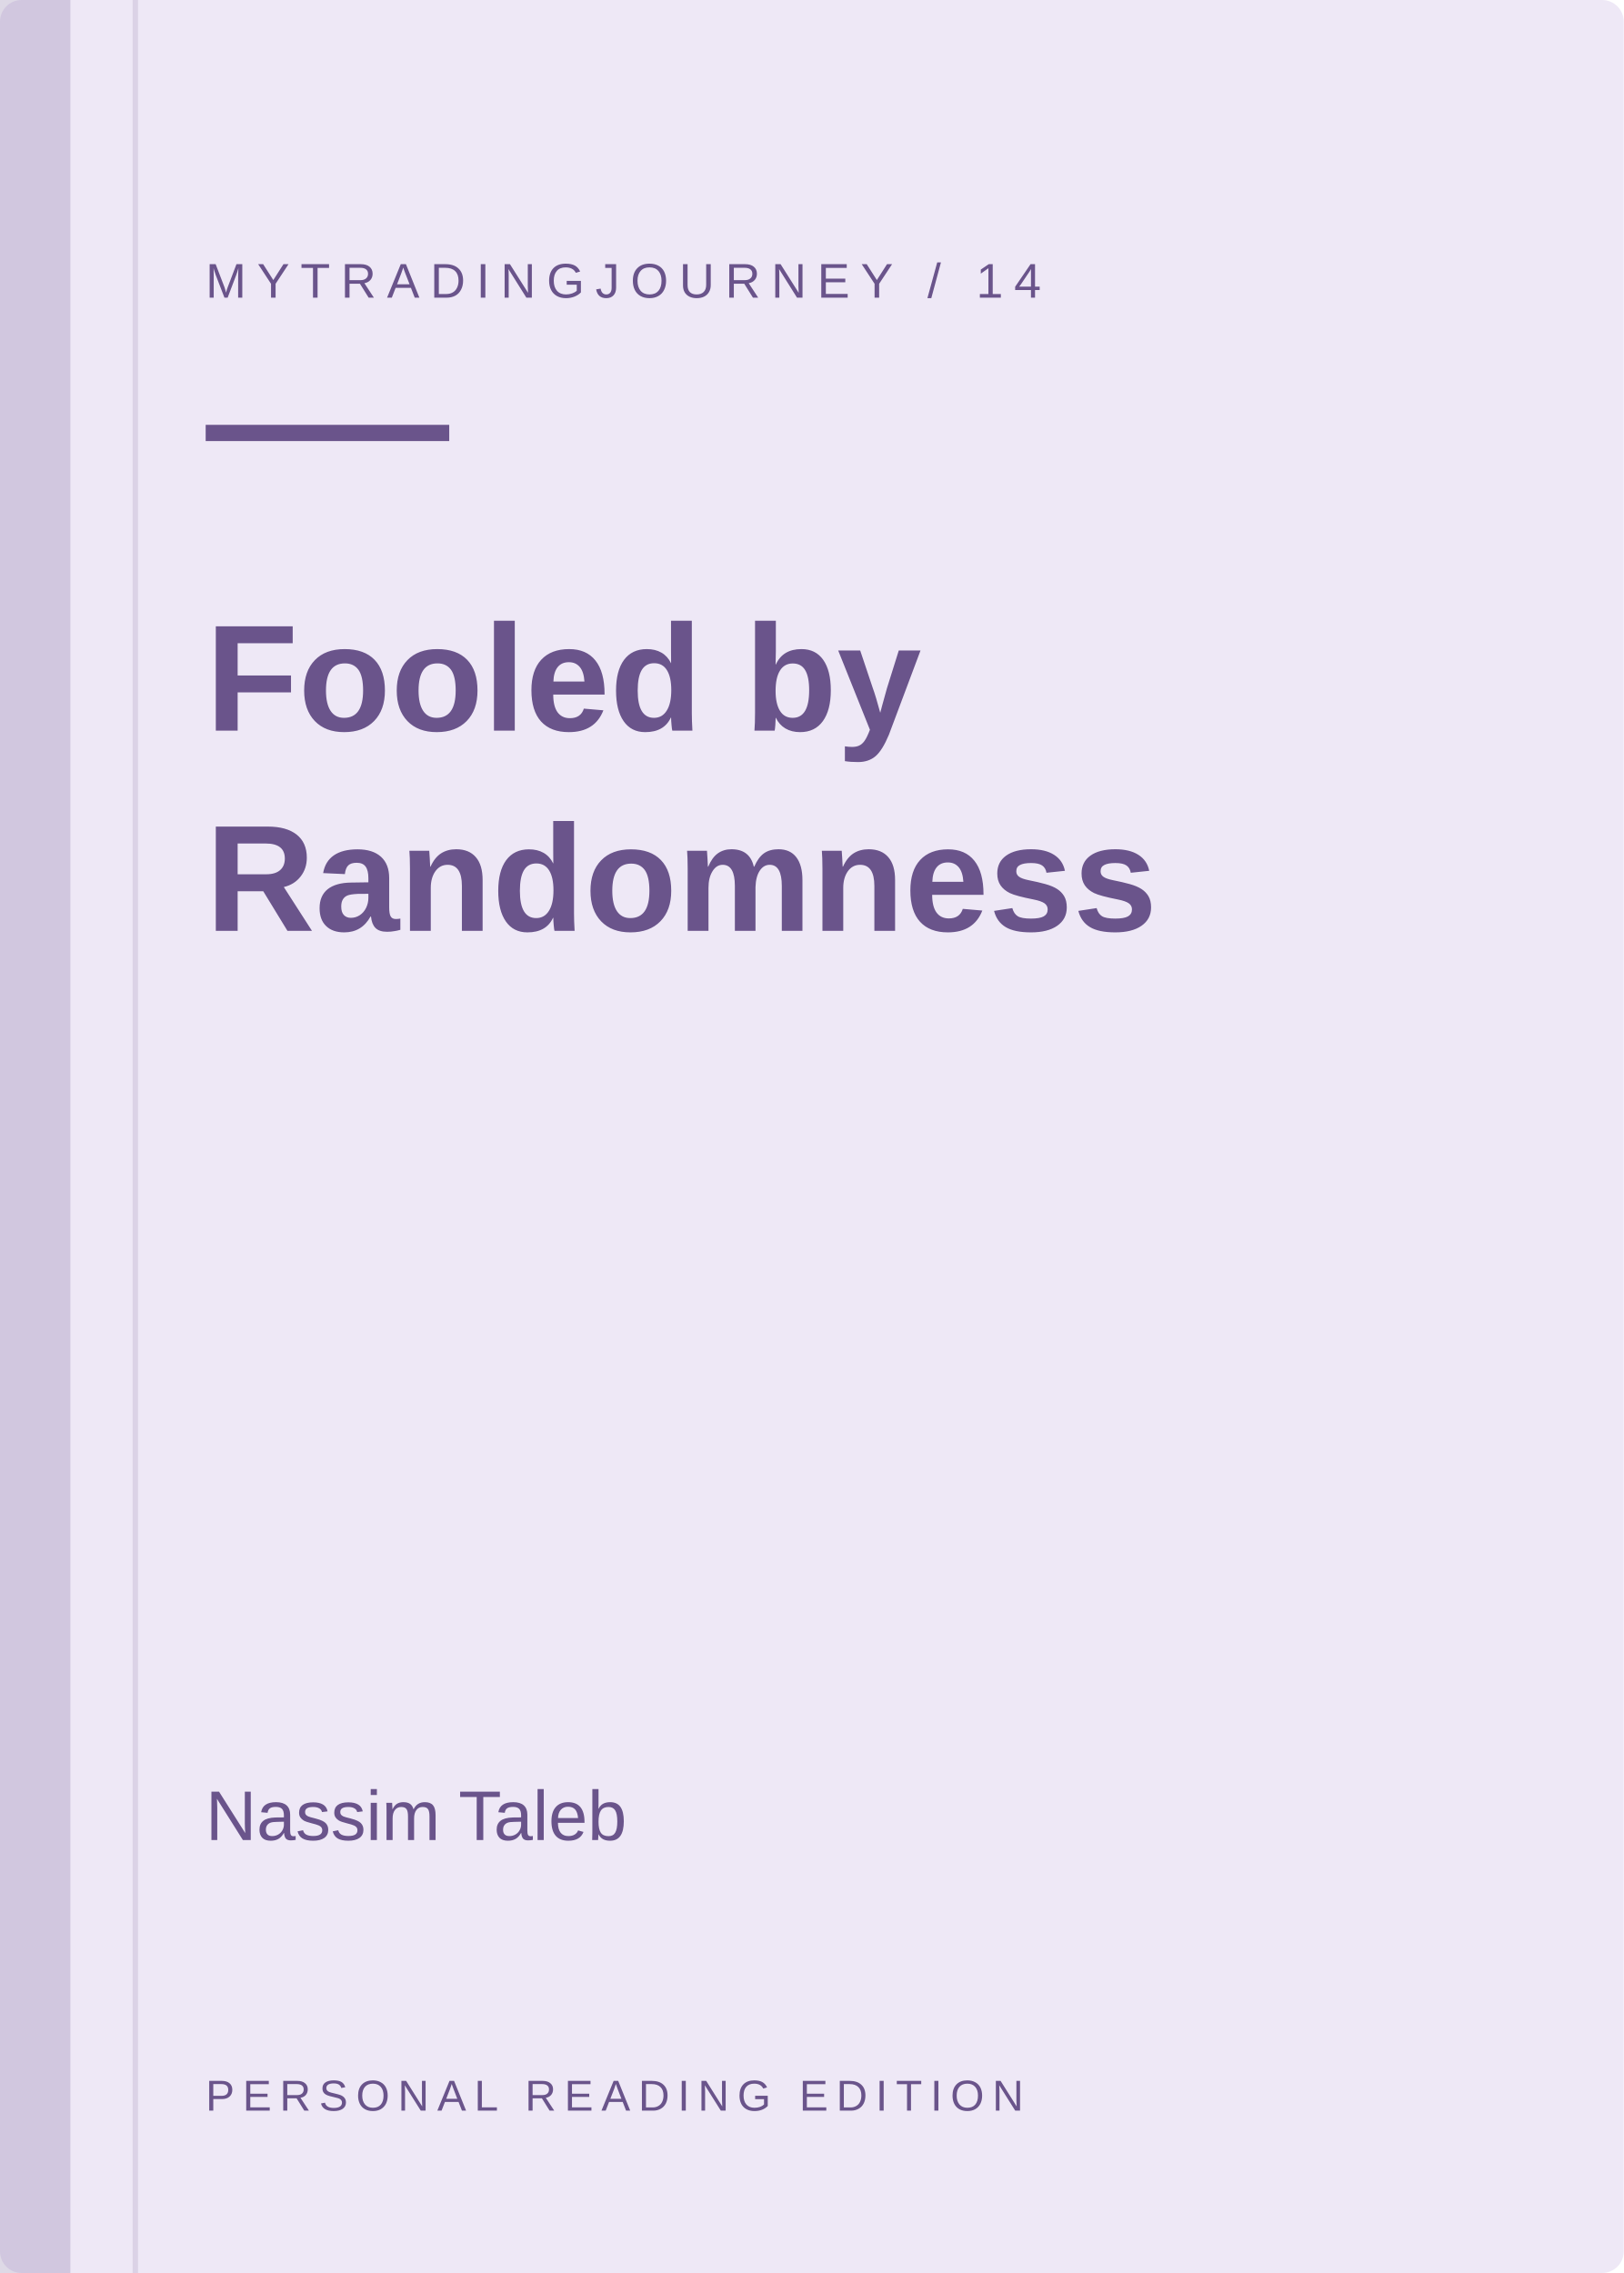
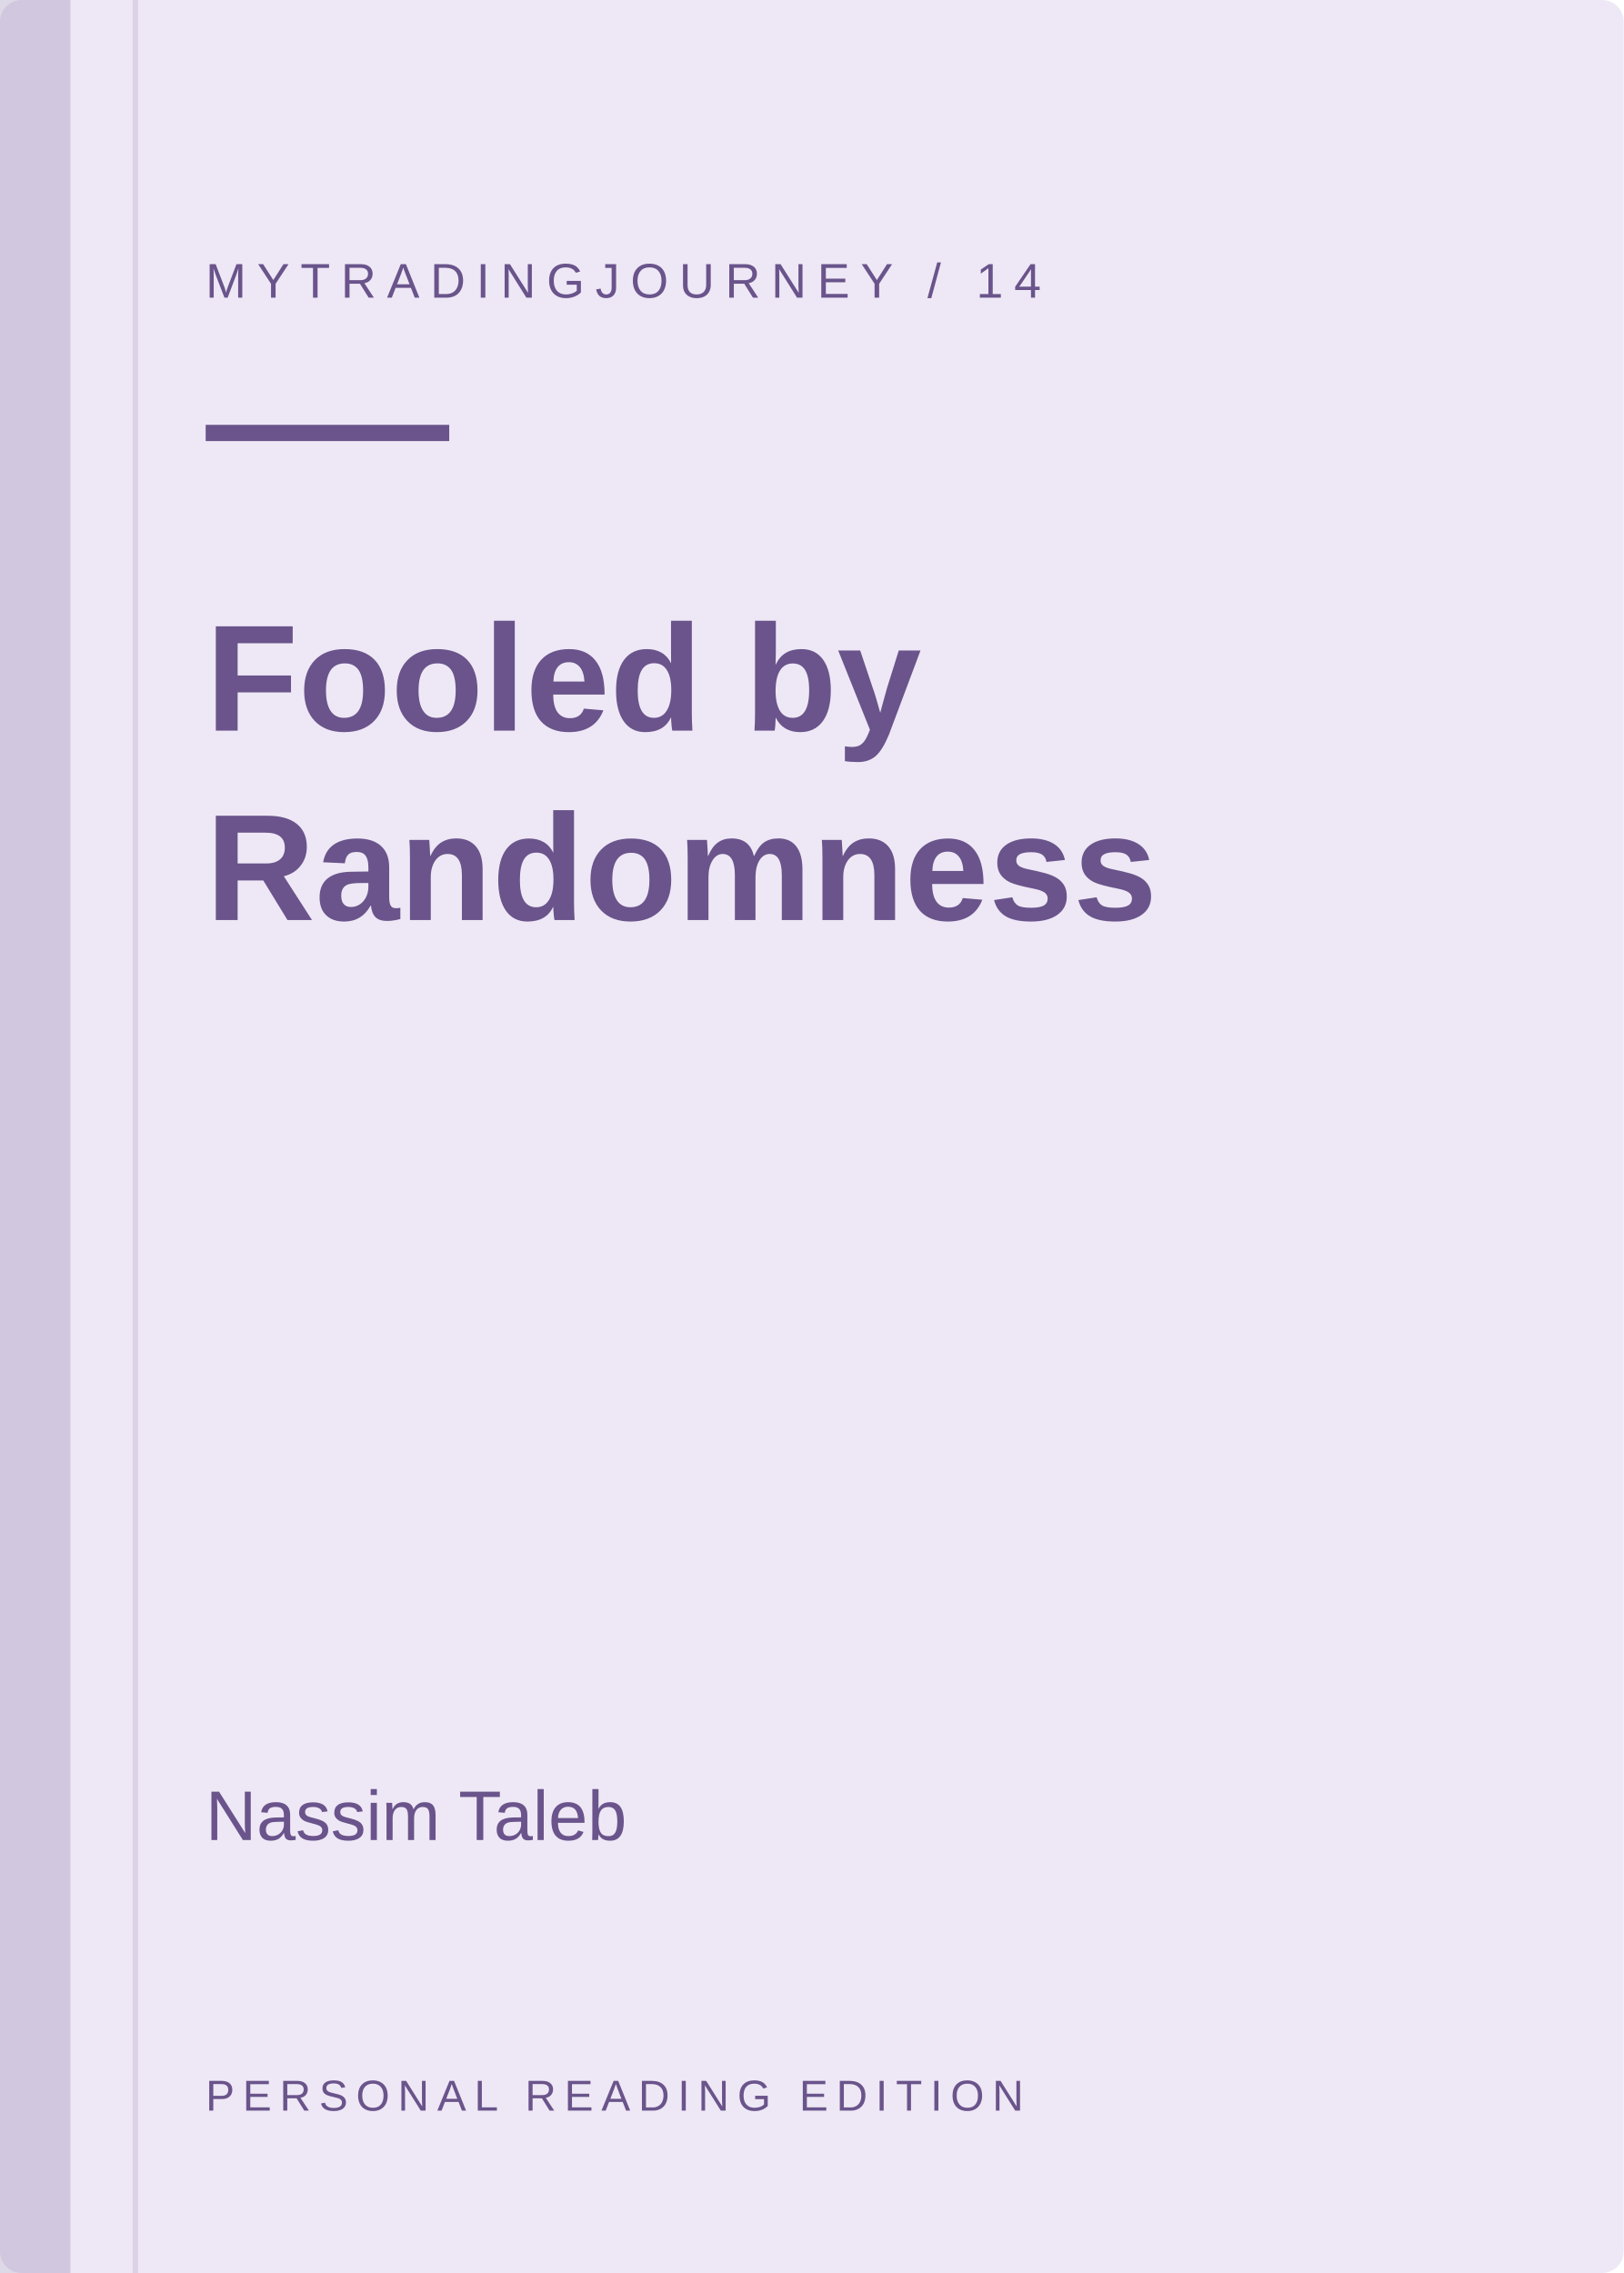
<svg xmlns="http://www.w3.org/2000/svg" width="300" height="420" viewBox="0 0 300 420">
  <rect width="300" height="420" rx="4" fill="#eee8f6" />
  <rect width="13" height="420" fill="#6a548b" opacity=".22" />
  <path d="M25 0v420" stroke="#6a548b" opacity=".15" />
  <text x="38" y="55" font-family="Arial,sans-serif" font-size="9" letter-spacing="2" fill="#6a548b">MYTRADINGJOURNEY / 14</text>
  <path d="M38 80h45" stroke="#6a548b" stroke-width="3" />
  <text font-family="Arial,sans-serif" font-weight="700" font-size="28" fill="#6a548b">
    <tspan x="38" y="135">Fooled by</tspan>
-     <tspan x="38" y="172">Randomness</tspan>
+     <tspan x="38" y="170">Randomness</tspan>
  </text>
  <text x="38" y="340" font-family="Arial,sans-serif" font-size="13" fill="#6a548b">Nassim Taleb</text>
  <text x="38" y="390" font-family="Arial,sans-serif" font-size="8" letter-spacing="1.5" fill="#6a548b">PERSONAL READING EDITION</text>
</svg>
